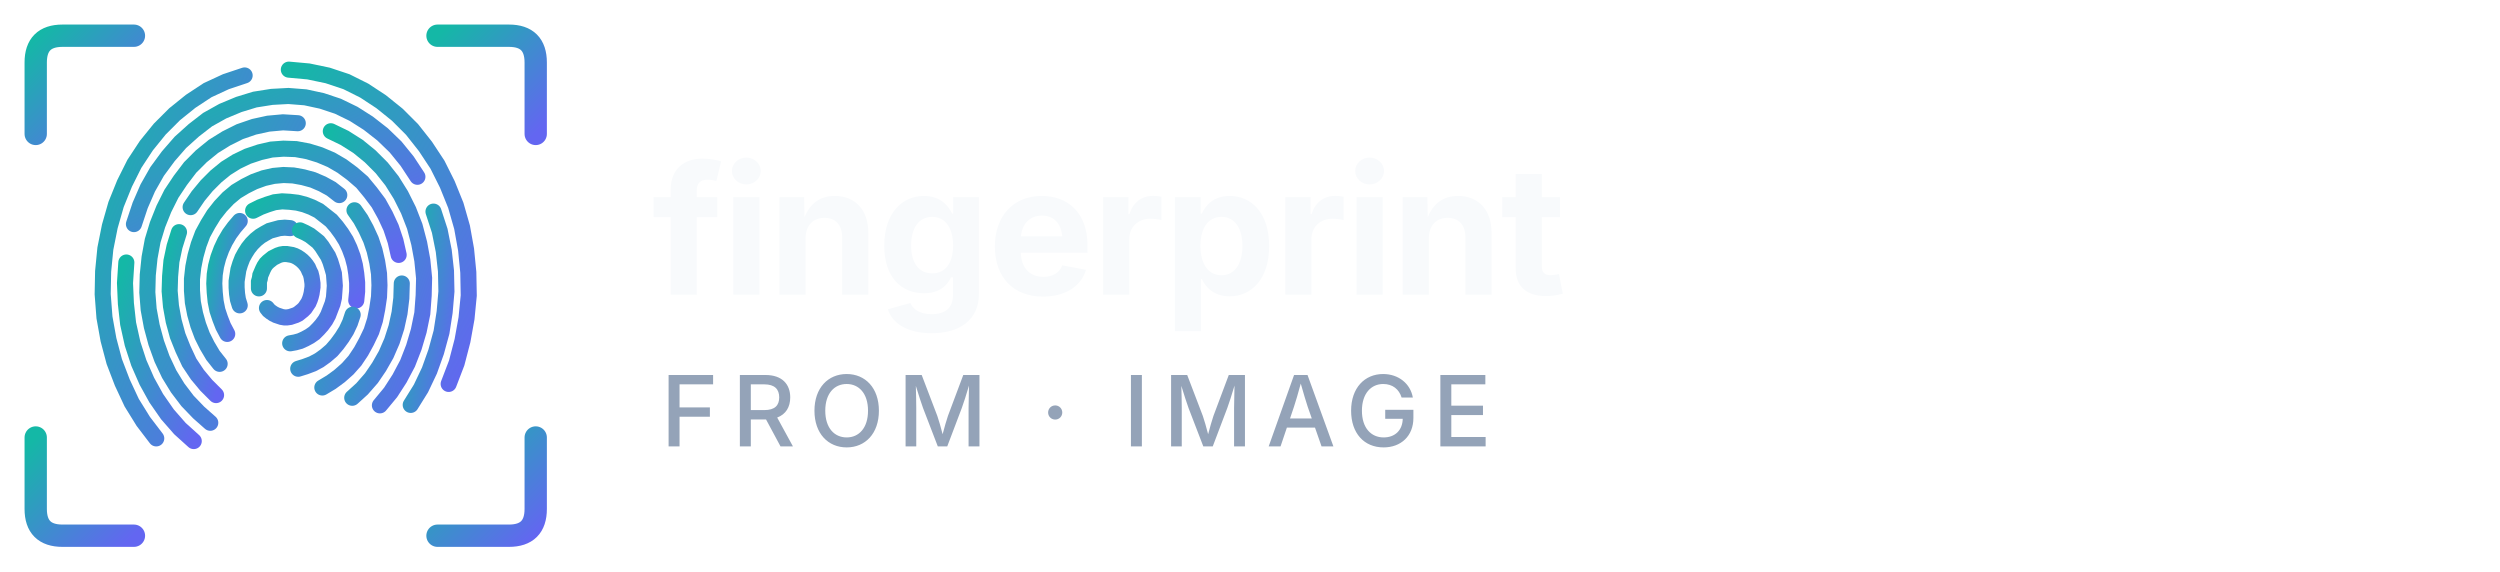
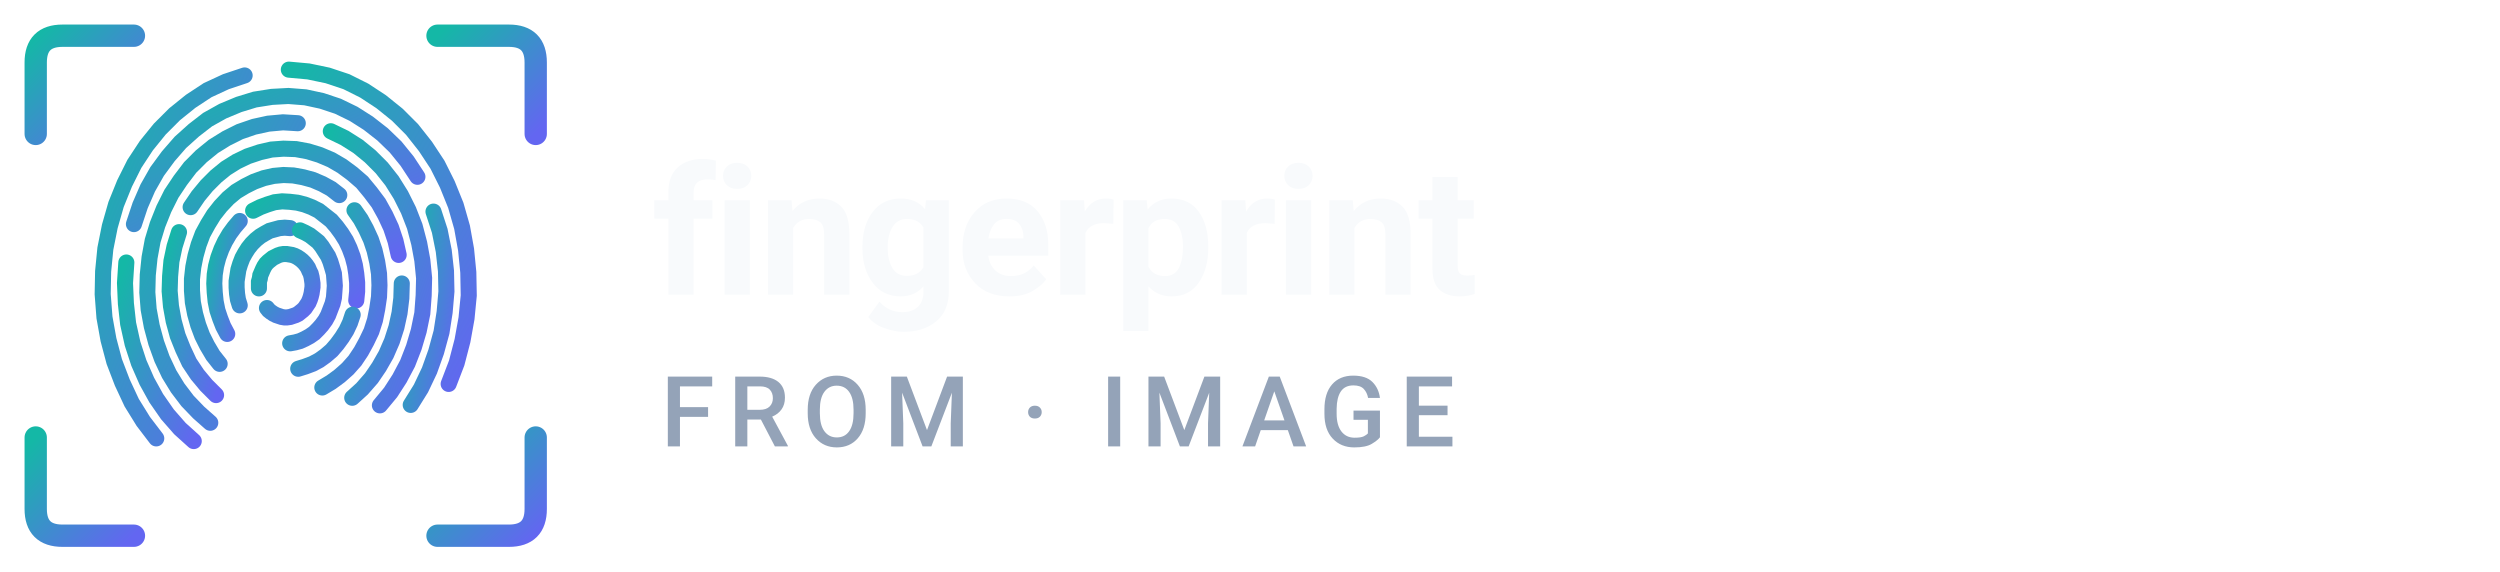
<svg xmlns="http://www.w3.org/2000/svg" viewBox="0 0 560 128" width="560" height="128" role="img" aria-labelledby="t">
  <defs>
    <linearGradient id="g" x1="0" y1="0" x2="1" y2="1">
      <stop offset="0" stop-color="#14B8A6" />
      <stop offset="1" stop-color="#6366F1" />
    </linearGradient>
  </defs>
  <g fill="none" stroke="url(#g)" stroke-width="3.6" stroke-linecap="round">
    <path d="M58.0 64.6L58.0 63.9L58.0 63.1L58.2 62.4L58.3 61.7L58.6 61.0L58.9 60.3L59.2 59.7L59.6 59.1L60.1 58.6L60.6 58.2L61.1 57.8L61.7 57.5L62.3 57.2L62.9 57.0L63.5 56.9L64.2 56.9L64.8 57.0L65.4 57.1L66.0 57.3L66.6 57.6L67.2 58.0L67.7 58.4L68.2 58.9L68.6 59.4L69.0 60.0L69.3 60.7L69.6 61.3L69.8 62.1L69.9 62.8L70.0 63.5L70.0 64.3L69.9 65.0L69.8 65.7L69.6 66.5L69.4 67.1L69.1 67.8L68.7 68.4L68.3 69.0L67.8 69.5L67.3 69.9L66.8 70.3L66.2 70.6L65.6 70.8L65.0 71.0L64.3 71.1L63.7 71.1L63.1 71.0L62.5 70.8L61.9 70.6L61.3 70.3L60.7 69.9L60.2 69.5L59.8 69.0" />
    <path d="M53.7 68.4L53.3 67.1L53.1 65.8L53.0 64.4L53.0 63.0L53.2 61.7L53.4 60.4L53.8 59.1L54.3 57.8L54.9 56.7L55.6 55.6L56.4 54.6L57.3 53.7L58.3 52.9L59.3 52.3L60.4 51.7L61.5 51.4L62.6 51.1L63.8 51.0L65.0 51.1" />
    <path d="M67.2 51.6L68.3 52.1L69.4 52.7L70.3 53.4L71.3 54.2L72.1 55.2L72.8 56.3L73.5 57.4L74.0 58.6L74.4 59.9L74.8 61.3L74.9 62.6L75.0 64.0L74.9 65.4L74.8 66.7L74.5 68.0L74.0 69.3L73.5 70.6L72.9 71.7L72.1 72.8L71.3 73.7L70.4 74.6L69.4 75.3L68.3 75.9L67.2 76.4L66.1 76.7L65.0 76.9" />
    <path d="M50.9 74.8L50.0 73.1L49.3 71.3L48.7 69.5L48.3 67.5L48.1 65.5L48.0 63.5L48.1 61.5L48.4 59.6L48.9 57.7L49.6 55.8L50.4 54.1L51.4 52.4L52.5 50.9L53.7 49.5" />
    <path d="M56.7 47.2L58.3 46.4L59.9 45.8L61.5 45.3L63.2 45.1L64.9 45.2L66.6 45.4L68.2 45.8L69.8 46.4L71.4 47.2L72.8 48.3L74.2 49.4L75.4 50.8L76.5 52.3L77.5 53.9L78.3 55.6L79.0 57.5L79.5 59.4L79.8 61.3L80.0 63.3L80.0 65.3L79.8 67.3" />
    <path d="M79.0 70.5L78.4 72.3L77.6 74.0L76.6 75.6L75.5 77.1L74.3 78.5L72.9 79.7L71.5 80.7L70.0 81.5L68.4 82.1L66.8 82.6" />
    <path d="M49.2 81.5L47.7 79.6L46.4 77.4L45.3 75.2L44.4 72.8L43.7 70.3L43.2 67.7L43.0 65.1L43.0 62.5L43.3 59.8L43.8 57.3L44.5 54.8L45.4 52.4L46.6 50.2L47.9 48.1L49.4 46.2L51.1 44.4L52.9 42.9L54.9 41.7L56.9 40.7L59.1 39.9L61.3 39.4L63.5 39.2L65.7 39.3L67.9 39.7L70.1 40.3L72.2 41.2L74.2 42.3L76.0 43.7" />
    <path d="M79.4 47.1L80.8 49.1L82.0 51.3L83.1 53.7L83.9 56.1L84.5 58.7L84.9 61.3L85.0 63.9L84.9 66.5L84.5 69.2L84.0 71.7L83.2 74.2L82.1 76.5L80.9 78.7L79.5 80.8L77.9 82.6L76.1 84.2L74.2 85.6L72.2 86.8" />
    <path d="M48.4 88.5L46.2 86.3L44.2 83.9L42.4 81.2L41.0 78.2L39.8 75.2L38.9 71.9L38.3 68.6L38.0 65.2L38.1 61.9L38.4 58.5L39.1 55.2L40.1 52.0" />
    <path d="M42.7 46.4L44.4 43.9L46.3 41.6L48.4 39.5L50.6 37.7L53.0 36.2L55.5 35.0L58.2 34.1L60.8 33.5L63.5 33.3L66.3 33.4L69.0 33.9L71.6 34.7L74.2 35.8L76.6 37.2L78.9 38.9L81.1 40.8L83.0 43.1L84.8 45.5L86.3 48.2L87.6 51.0L88.6 54.0L89.3 57.1" />
    <path d="M90.0 63.5L89.9 66.8L89.5 70.1L88.8 73.3L87.8 76.4L86.5 79.4L84.9 82.2L83.2 84.7L81.1 87.1L78.9 89.1" />
    <path d="M47.1 94.7L44.5 92.4L42.0 89.8L39.8 86.9L37.9 83.8L36.3 80.4L35.0 76.8L34.0 73.1L33.3 69.3L33.0 65.5L33.1 61.6L33.5 57.7L34.2 53.9L35.3 50.3L36.7 46.8L38.4 43.4L40.4 40.4L42.6 37.5L45.1 35.0L47.8 32.8L50.7 31.0L53.7 29.5L56.9 28.4L60.1 27.7L63.4 27.4L66.7 27.6" />
    <path d="M74.1 29.4L77.2 30.9L80.2 32.8L82.9 35.0L85.5 37.6L87.8 40.5L89.8 43.7L91.5 47.1L92.9 50.7L93.9 54.5L94.6 58.3L95.0 62.3L94.9 66.2L94.6 70.2L93.8 74.1L92.7 77.8L91.3 81.4L89.5 84.8L87.5 87.9L85.1 90.8" />
    <path d="M43.4 98.8L40.3 96.0L37.5 92.8L35.0 89.2L32.9 85.4L31.1 81.3L29.7 77.0L28.7 72.5L28.2 68.0L28.0 63.4L28.3 58.8" />
    <path d="M30.0 50.2L31.4 46.0L33.1 42.1L35.2 38.4L37.7 35.0L40.4 31.9L43.4 29.2L46.5 26.8L49.9 24.9L53.5 23.4L57.1 22.3L60.9 21.7L64.6 21.5L68.4 21.8L72.1 22.6L75.7 23.8L79.2 25.5L82.5 27.6L85.7 30.1L88.6 32.9L91.2 36.1L93.5 39.6" />
    <path d="M97.1 47.4L98.5 51.7L99.4 56.2L99.9 60.7L100.0 65.3L99.6 69.9L98.9 74.4L97.7 78.8L96.2 83.0L94.3 87.0L92.0 90.7" />
    <path d="M35.0 98.2L32.1 94.4L29.5 90.2L27.4 85.7L25.6 81.0L24.3 76.1L23.4 71.1L23.0 65.9L23.1 60.8L23.6 55.7L24.6 50.7L26.0 45.8L27.9 41.1L30.1 36.7L32.8 32.6L35.8 28.9L39.1 25.6L42.7 22.7L46.5 20.2L50.6 18.3L54.8 16.9" />
    <path d="M64.7 15.6L69.1 16.0L73.4 16.9L77.6 18.3L81.6 20.3L85.4 22.8L89.0 25.7L92.3 29.0L95.3 32.8L98.0 36.9L100.2 41.3L102.1 46.0L103.5 50.9L104.4 55.9L104.9 61.0L105.0 66.2L104.5 71.3L103.6 76.3L102.3 81.3L100.5 86.0" />
  </g>
-   <g fill="none" stroke="url(#g)" stroke-width="5.0" stroke-linecap="round" stroke-linejoin="round">
+   <g fill="none" stroke="url(#g)" stroke-width="5" stroke-linecap="round" stroke-linejoin="round">
    <path d="M8 30V14Q8 8 14 8H30" />
    <path d="M98 8H114Q120 8 120 14V30" />
    <path d="M120 98V114Q120 120 114 120H98" />
    <path d="M30 120H14Q8 120 8 114V98" />
  </g>
-   <g font-family="Inter, Segoe UI, Helvetica, Arial, sans-serif">
+   <g font-family="ui-sans-serif, system-ui, -apple-system, 'Segoe UI', Roboto, 'Helvetica Neue', Arial, sans-serif">
    <text x="146" y="66" font-size="40" font-weight="700" fill="#F8FAFC" letter-spacing="-0.5">fingerprint</text>
    <text x="148" y="100" font-size="22" font-weight="500" fill="#94A3B8" letter-spacing="3">FROM · IMAGE</text>
  </g>
</svg>
